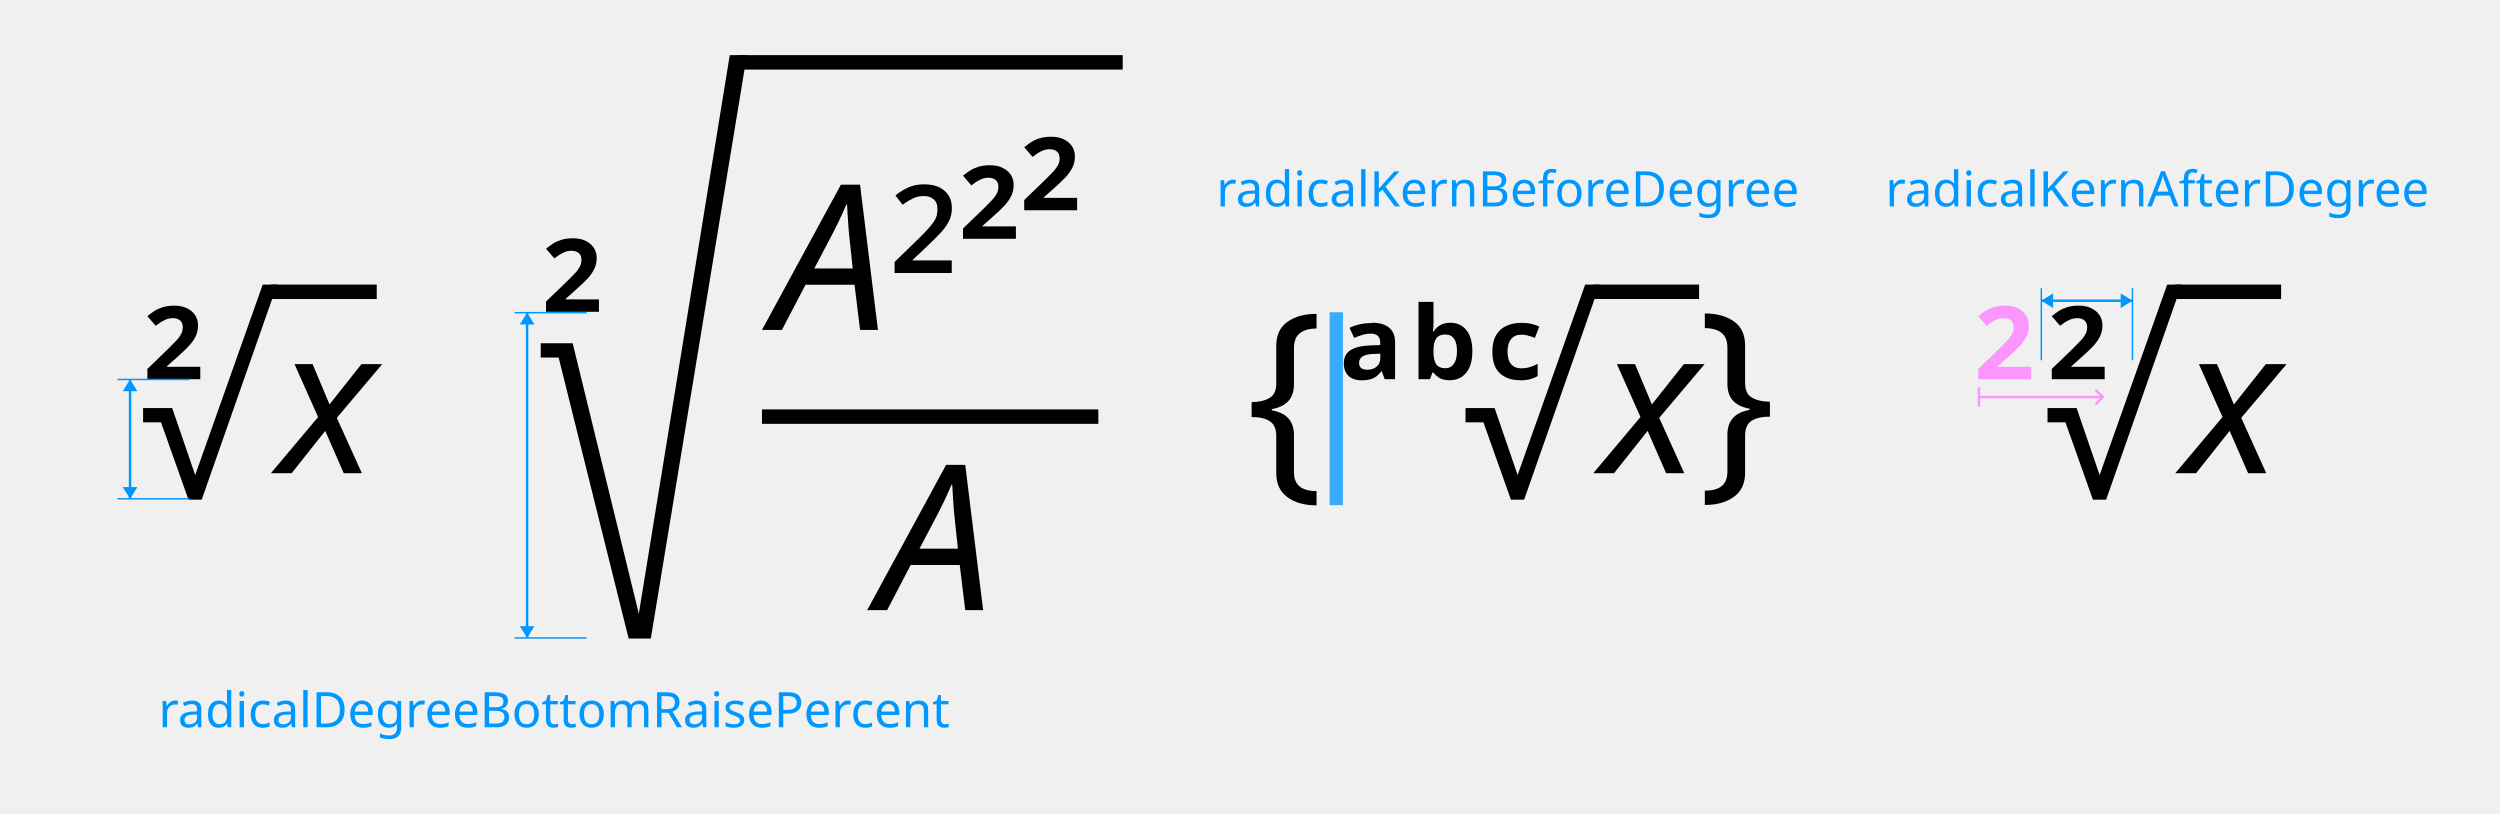
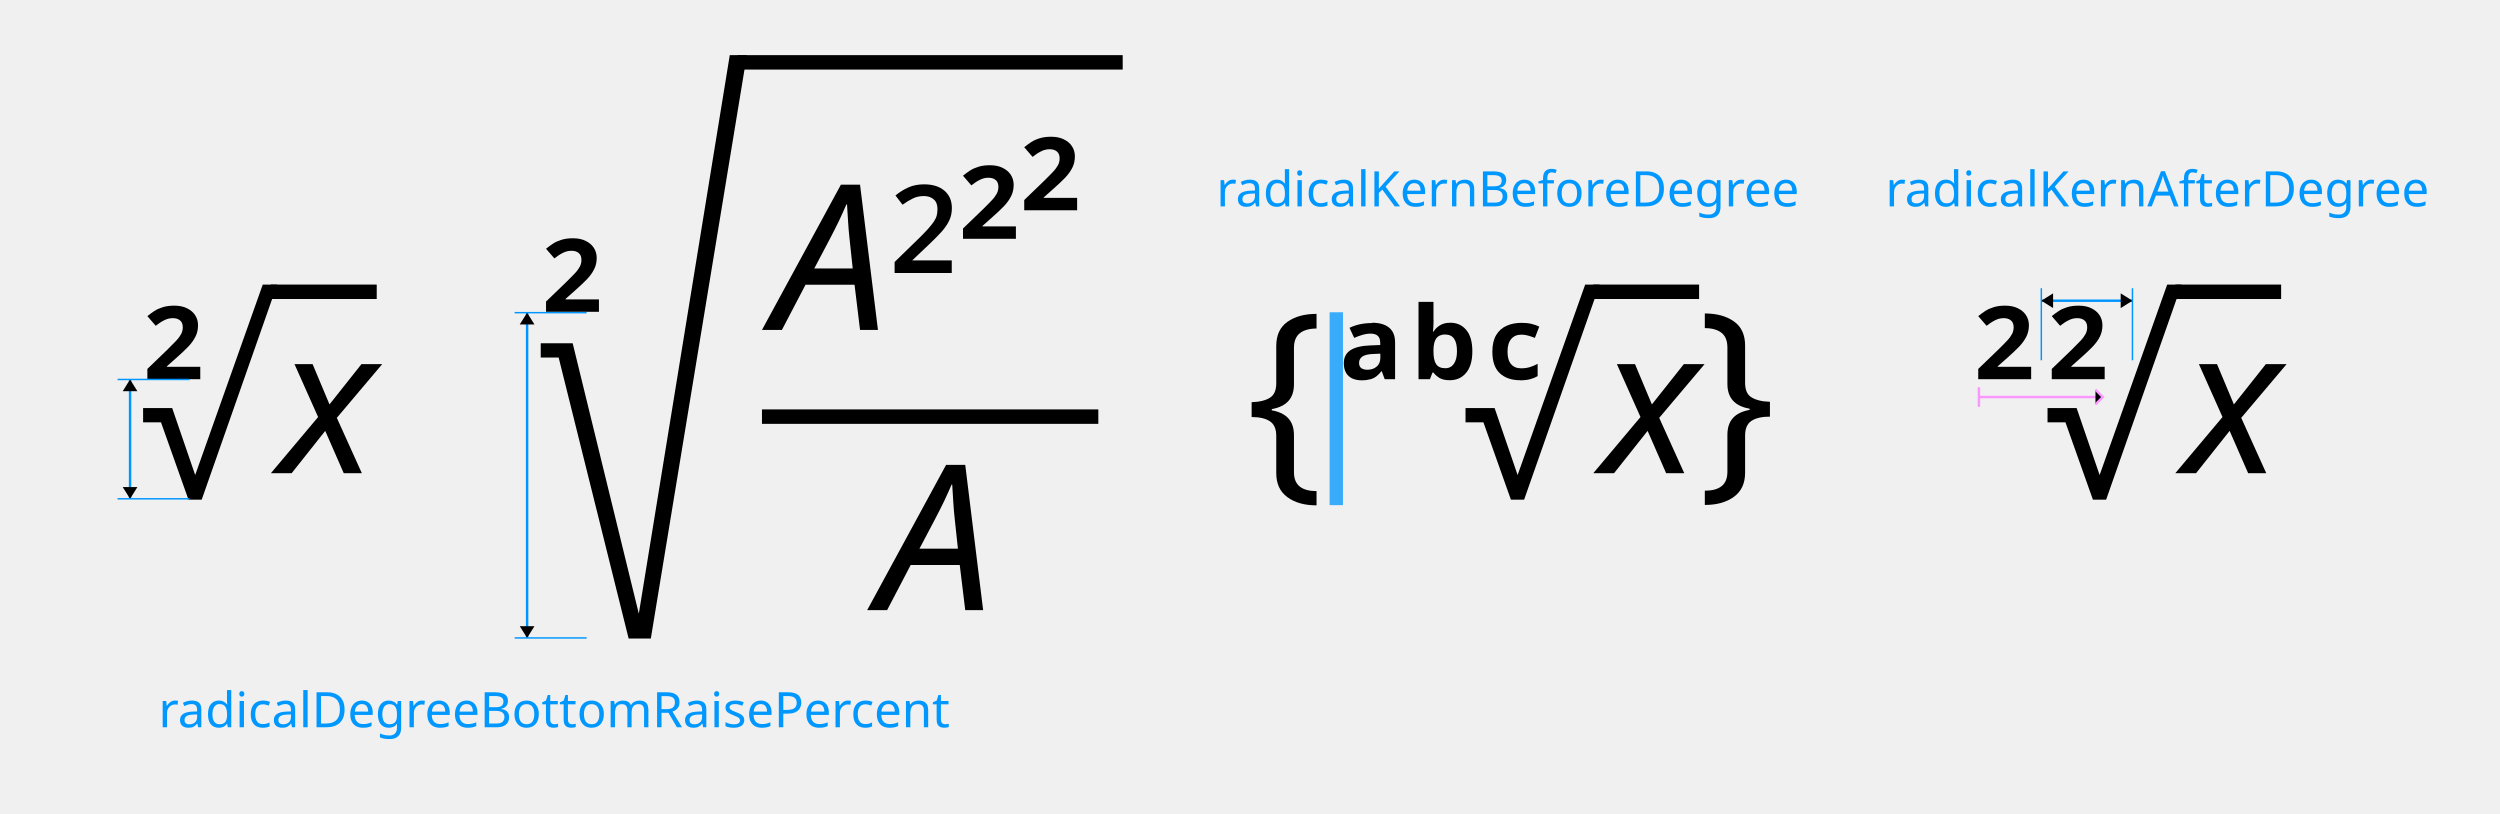
<svg xmlns="http://www.w3.org/2000/svg" xmlns:xlink="http://www.w3.org/1999/xlink" width="510pt" height="166pt" version="1.1" viewBox="0 0 510 166">
+   <style>
+   path {
+    fill: black;
+   }
+   @media (prefers-color-scheme: dark) {
+    path {
+        fill: white;
+    }
+    path[stroke="#000"] {
+     stroke: white;
+    }
+   }
+  </style>
  <defs>
    <marker id="n" overflow="visible" markerHeight="1" markerWidth="1" orient="auto" preserveAspectRatio="xMidYMid" viewBox="0 0 1 1">
      <path d="m0 4v-8" fill="none" stroke="context-stroke" />
    </marker>
    <marker id="o" overflow="visible" markerHeight="1" markerWidth="1" orient="auto-start-reverse" preserveAspectRatio="xMidYMid" viewBox="0 0 1 1">
      <path transform="rotate(180 .125 0)" d="m3-3-3 3 3 3" fill="none" stroke="context-stroke" />
    </marker>
    <path id="g" d="m0.348-0.158c-0.059 0-0.106 0.013-0.143 0.04-0.037 0.027-0.055 0.066-0.055 0.119v0.182c0 0.034-0.01 0.058-0.031 0.072-0.021 0.014-0.051 0.021-0.09 0.021v0.073c0.039 0.001 0.07 0.009 0.09 0.022 0.021 0.013 0.031 0.037 0.031 0.071v0.183c0 0.053 0.018 0.093 0.055 0.119 0.037 0.026 0.084 0.039 0.143 0.039v-0.072c-0.035 0-0.063-0.008-0.082-0.023-0.019-0.015-0.029-0.039-0.029-0.072v-0.179c0-0.069-0.036-0.109-0.109-0.122v-0.006c0.073-0.013 0.109-0.053 0.109-0.122v-0.182c0-0.033 0.01-0.056 0.029-0.071 0.019-0.015 0.047-0.022 0.082-0.022z" />
    <path id="a" d="m0.559 0h-0.517v0.101l0.193 0.186c0.037 0.036 0.066 0.066 0.089 0.09 0.023 0.024 0.039 0.047 0.05 0.067 0.011 0.021 0.016 0.043 0.016 0.066 0 0.031-0.009 0.053-0.027 0.068-0.018 0.015-0.042 0.022-0.07 0.022-0.029 0-0.057-0.006-0.084-0.02-0.027-0.013-0.055-0.031-0.085-0.055l-0.082 0.095c0.021 0.017 0.044 0.034 0.068 0.05 0.024 0.016 0.052 0.028 0.084 0.038 0.032 0.01 0.069 0.015 0.112 0.015 0.048 0 0.089-0.008 0.124-0.025 0.035-0.017 0.062-0.039 0.081-0.068 0.019-0.029 0.029-0.062 0.029-0.099 0-0.041-0.008-0.079-0.025-0.112-0.016-0.033-0.04-0.066-0.07-0.098-0.031-0.032-0.068-0.067-0.112-0.106l-0.099-0.088v-0.005h0.328v-0.123z" />
    <path id="e" d="m0.274 0-0.135 0.38h-0.088v0.07h0.143l0.113-0.329 0.332 0.936h0.071l-0.371-1.057h-0.065z" />
    <path id="h" d="m0 0 0.232 0.276-0.116 0.26h0.089l0.083-0.198 0.157 0.198h0.102l-0.223-0.264 0.123-0.272h-0.089l-0.091 0.208-0.165-0.208h-0.102z" />
    <path id="f" d="m0.028-0.158v0.072c0.035 0 0.063 0.007 0.082 0.022 0.019 0.015 0.029 0.038 0.029 0.071v0.182c0 0.069 0.036 0.109 0.109 0.122v0.006c-0.073 0.013-0.109 0.053-0.109 0.122v0.179c0 0.033-0.01 0.057-0.029 0.072-0.019 0.015-0.047 0.023-0.082 0.023v0.072c0.059 0 0.106-0.013 0.143-0.039 0.037-0.026 0.055-0.066 0.055-0.119v-0.183c0-0.034 0.01-0.058 0.031-0.071 0.021-0.013 0.051-0.021 0.091-0.022v-0.073c-0.039 0-0.07-0.007-0.091-0.021-0.021-0.014-0.031-0.038-0.031-0.072v-0.182c0-0.053-0.018-0.092-0.055-0.119-0.037-0.027-0.084-0.04-0.143-0.04z" />
    <path id="l" d="m0.381 0.555c0.071 0 0.127-0.016 0.166-0.048 0.039-0.032 0.059-0.08 0.059-0.145v-0.362h-0.102l-0.029 0.078h-0.004c-0.015-0.02-0.031-0.036-0.049-0.05-0.017-0.013-0.037-0.023-0.06-0.029-0.023-0.006-0.051-0.01-0.085-0.01-0.033 0-0.062 0.006-0.089 0.017-0.027 0.012-0.048 0.03-0.063 0.055s-0.023 0.057-0.023 0.096c0 0.057 0.022 0.1 0.065 0.128 0.044 0.028 0.108 0.044 0.193 0.047l0.1 0.004v0.02c0 0.033-0.008 0.057-0.025 0.071-0.016 0.014-0.039 0.021-0.068 0.021-0.027 0-0.054-0.004-0.081-0.012-0.027-0.008-0.055-0.018-0.082-0.03l-0.046 0.099c0.031 0.015 0.065 0.027 0.102 0.035 0.038 0.008 0.078 0.012 0.122 0.012m0.014-0.304c-0.052-0.001-0.089-0.01-0.111-0.025-0.022-0.015-0.033-0.036-0.033-0.063 0-0.023 0.007-0.04 0.022-0.051 0.015-0.011 0.035-0.016 0.059-0.016 0.037 0 0.068 0.01 0.091 0.03 0.024 0.02 0.036 0.048 0.037 0.083v0.045l-0.065-0.003z" />
    <path id="k" d="m0.266 0.58c0-0.022-6.7139e-4 -0.043-0.002-0.064-0.001-0.021-0.003-0.037-0.004-0.049h0.005c0.014 0.023 0.034 0.044 0.061 0.061 0.027 0.018 0.062 0.027 0.106 0.027 0.064 0 0.116-0.024 0.155-0.071 0.04-0.047 0.06-0.117 0.06-0.21 0-0.092-0.02-0.162-0.061-0.211-0.04-0.049-0.094-0.073-0.162-0.073-0.044 0-0.078 0.008-0.103 0.024-0.024 0.016-0.043 0.033-0.056 0.051h-0.01l-0.025-0.065h-0.112v0.76h0.147v-0.18m0.118-0.14c-0.041 0-0.071-0.013-0.09-0.038-0.018-0.025-0.028-0.063-0.028-0.115v-0.017c0-0.053 0.008-0.093 0.025-0.12 0.017-0.028 0.048-0.042 0.092-0.042 0.036 0 0.064 0.015 0.084 0.044 0.02 0.029 0.03 0.07 0.03 0.123 0 0.109-0.038 0.164-0.114 0.164z" />
    <path id="j" d="m0.394-0.01c-0.085 0-0.151 0.023-0.2 0.069-0.049 0.046-0.073 0.116-0.073 0.211 0 0.067 0.012 0.121 0.037 0.163 0.025 0.042 0.059 0.073 0.103 0.092 0.044 0.02 0.093 0.029 0.148 0.029 0.035 0 0.067-0.003 0.096-0.01 0.029-0.007 0.055-0.016 0.077-0.027l-0.043-0.111c-0.023 0.009-0.046 0.017-0.068 0.023-0.022 0.006-0.043 0.009-0.064 0.009-0.043 0-0.077-0.014-0.101-0.043-0.024-0.029-0.036-0.07-0.036-0.125 0-0.054 0.012-0.095 0.035-0.122 0.023-0.027 0.056-0.041 0.099-0.041 0.031 0 0.06 0.004 0.086 0.012 0.026 0.008 0.052 0.019 0.076 0.032v-0.121c-0.023-0.013-0.047-0.023-0.074-0.03-0.027-0.007-0.059-0.011-0.098-0.011z" />
    <path id="m" d="m0.478 0-0.344 1.381h-0.088v0.07h0.157l0.325-1.329 0.447 2.745h0.084l-0.472-2.867h-0.109z" />
    <path id="d" d="m0 0 0.388 0.714h0.094l0.088-0.714h-0.088l-0.027 0.222h-0.241l-0.116-0.222h-0.098m0.257 0.302h0.189l-0.016 0.15c-0.003 0.025-0.005 0.053-0.007 0.084-0.002 0.031-0.004 0.058-0.005 0.081h-0.003c-0.011-0.025-0.023-0.053-0.037-0.082-0.014-0.029-0.029-0.058-0.044-0.087l-0.077-0.146z" />
    <path id="i" d="m0.055 0v0.09l0.191 0.186c0.033 0.033 0.061 0.06 0.081 0.083s0.037 0.043 0.049 0.061 0.02 0.035 0.024 0.051c0.004 0.016 0.006 0.034 0.006 0.053 0 0.035-0.01 0.062-0.031 0.079-0.02 0.018-0.047 0.027-0.08 0.027-0.033 0-0.064-0.006-0.091-0.02-0.027-0.013-0.055-0.03-0.084-0.051l-0.058 0.076c0.033 0.027 0.068 0.049 0.106 0.066 0.038 0.017 0.081 0.025 0.128 0.025 0.071 0 0.126-0.017 0.167-0.052 0.041-0.035 0.061-0.082 0.061-0.143 0-0.037-0.007-0.071-0.022-0.102-0.015-0.031-0.036-0.062-0.064-0.093-0.028-0.031-0.063-0.066-0.104-0.105l-0.135-0.128h0.324v-0.103h-0.468z" />
    <marker id="c" overflow="visible" markerHeight="1" markerWidth="1" orient="auto" preserveAspectRatio="xMidYMid" viewBox="0 0 1 1">
      <g transform="scale(.6)">
        <path d="m0-40" />
        <path d="m0 0 8 5v-10z" fill="context-stroke" fill-rule="evenodd" />
        <path d="m0-8v48" fill="none" stroke="context-stroke" stroke-linecap="square" />
      </g>
    </marker>
    <marker id="b" overflow="visible" markerHeight="1" markerWidth="1" orient="auto" preserveAspectRatio="xMidYMid" viewBox="0 0 1 1">
      <g transform="scale(.6)">
        <path d="m0-40" />
        <path d="m0 0-8 5v-10z" fill="context-stroke" fill-rule="evenodd" />
        <path d="m0-8v48" fill="none" stroke="context-stroke" stroke-linecap="square" />
      </g>
    </marker>
  </defs>
  <use transform="matrix(20.755 0 0 -20.755 417.69 77.358)" data-text="𝟤" xlink:href="#a" />
  <g transform="translate(123)">
    <use transform="matrix(41.511,0,0,-41.511,131.13,96.533)" data-text="{" xlink:href="#g" />
    <use transform="matrix(20.755,0,0,-20.755,149.02,77.358)" data-text="𝖺" xlink:href="#l" />
    <use transform="matrix(20.755,0,0,-20.755,163.93,77.358)" data-text="𝖻" xlink:href="#k" />
    <use transform="matrix(20.755,0,0,-20.755,178.93,77.358)" data-text="𝖼" xlink:href="#j" />
    <use transform="matrix(41.511,0,0,-41.511,173.85,101.93)" data-text="√" xlink:href="#e" />
    <path transform="matrix(4.1667,0,0,-4.1667,202.03,59.525)" d="m0 0h5.181" fill="none" stroke="#000" stroke-miterlimit="10" stroke-width=".707" />
    <use transform="matrix(41.511,0,0,-41.511,202.03,96.533)" data-text="𝑥" xlink:href="#h" />
    <use transform="matrix(41.511,0,0,-41.511,223.62,96.533)" data-text="}" xlink:href="#f" />
  </g>
  <use transform="matrix(20.755,0,0,-20.755,29.192,77.358)" data-text="𝟤" xlink:href="#a" />
  <use transform="matrix(41.511,0,0,-41.511,27.075,101.93)" data-text="√" xlink:href="#e" />
  <path d="m55.262 60.998v-2.946h21.59v2.946z" color="#000000" stroke-miterlimit="10" stroke-width="4.167" style="-inkscape-stroke:none" />
  <use transform="matrix(41.511,0,0,-41.511,55.262,96.533)" data-text="𝑥" xlink:href="#h" />
  <path d="m26.532 101.76v-24.351" fill="none" marker-end="url(#b)" marker-start="url(#c)" stroke="#0096ff" stroke-width=".5" />
  <g transform="translate(-172.5)">
    <use transform="matrix(20.755,0,0,-20.755,283.02,63.612)" data-text="𝟤" xlink:href="#a" />
    <use transform="matrix(41.511,0,0,-41.511,280.9,130.26)" data-text="√" xlink:href="#m" />
    <path transform="matrix(4.1667,0,0,-4.1667,322.95,12.721)" d="m0 0h18.859" fill="none" stroke="#000" stroke-miterlimit="10" stroke-width=".707" />
    <use transform="matrix(41.511,0,0,-41.511,327.94,67.308)" data-text="𝐴" xlink:href="#d" />
    <use transform="matrix(24.907,0,0,-24.907,353.63,55.688)" data-text="𝟤" xlink:href="#i" />
    <use transform="matrix(20.755,0,0,-20.755,368.08,48.713)" data-text="𝟤" xlink:href="#a" />
    <use transform="matrix(20.755,0,0,-20.755,380.57,42.9)" data-text="𝟤" xlink:href="#a" />
    <path transform="matrix(4.1667,0,0,-4.1667,327.94,84.992)" d="m0 0h16.468" fill="none" stroke="#000" stroke-miterlimit="10" stroke-width=".707" />
    <use transform="matrix(41.511,0,0,-41.511,349.4,124.47)" data-text="𝐴" xlink:href="#d" />
  </g>
  <path d="m107.53 130.14v-66.35" fill="none" marker-end="url(#b)" marker-start="url(#c)" stroke="#0096ff" stroke-width=".5" />
  <g fill="#0098ff">
    <text x="32.345" y="148.365" font-family="'Noto Sans'" font-size="10px" stroke-width=".75" style="line-height:1.25" xml:space="preserve">
      <tspan x="32.345" y="148.365" fill="#0098ff" font-family="'Noto Sans'" font-size="10px" stroke-width=".75">radicalDegreeBottomRaisePercent</tspan>
    </text>
    <text x="248.15" y="42.1" font-family="'Noto Sans'" font-size="10px" stroke-width=".75" style="line-height:1.25" xml:space="preserve">
      <tspan x="248.15" y="42.1" fill="#0098ff" font-family="'Noto Sans'" font-size="10px" stroke-width=".75">radicalKernBeforeDegree</tspan>
    </text>
    <rect x="271.24" y="63.7" width="2.727" height="39.35" fill-opacity=".762" style="paint-order:fill markers stroke" />
  </g>
  <use transform="matrix(20.755 0 0 -20.755 402.69 77.358)" fill="#fc96ff" data-text="𝟤" xlink:href="#a" />
  <use transform="matrix(41.511 0 0 -41.511 415.58 101.93)" data-text="√" xlink:href="#e" />
  <path d="m443.76 60.998v-2.946h21.59v2.946z" color="#000000" stroke-miterlimit="10" stroke-width="4.167" style="-inkscape-stroke:none" />
  <use transform="matrix(41.511 0 0 -41.511 443.76 96.533)" data-text="𝑥" xlink:href="#h" />
  <path d="m416.43 61.347h18.592" fill="none" marker-end="url(#b)" marker-start="url(#c)" stroke="#0096ff" stroke-width=".5" />
  <text x="384.65" y="42.1" fill="#0098ff" font-family="'Noto Sans'" font-size="10px" stroke-width=".75" style="line-height:1.25" xml:space="preserve">
    <tspan x="384.65" y="42.1" fill="#0098ff" font-family="'Noto Sans'" font-size="10px" stroke-width=".75">radicalKernAfterDegree</tspan>
  </text>
  <path d="m428.85 80.997h-25.147" fill="none" marker-end="url(#n)" marker-start="url(#o)" stroke="#fc96ff" stroke-width=".5" />
</svg>
